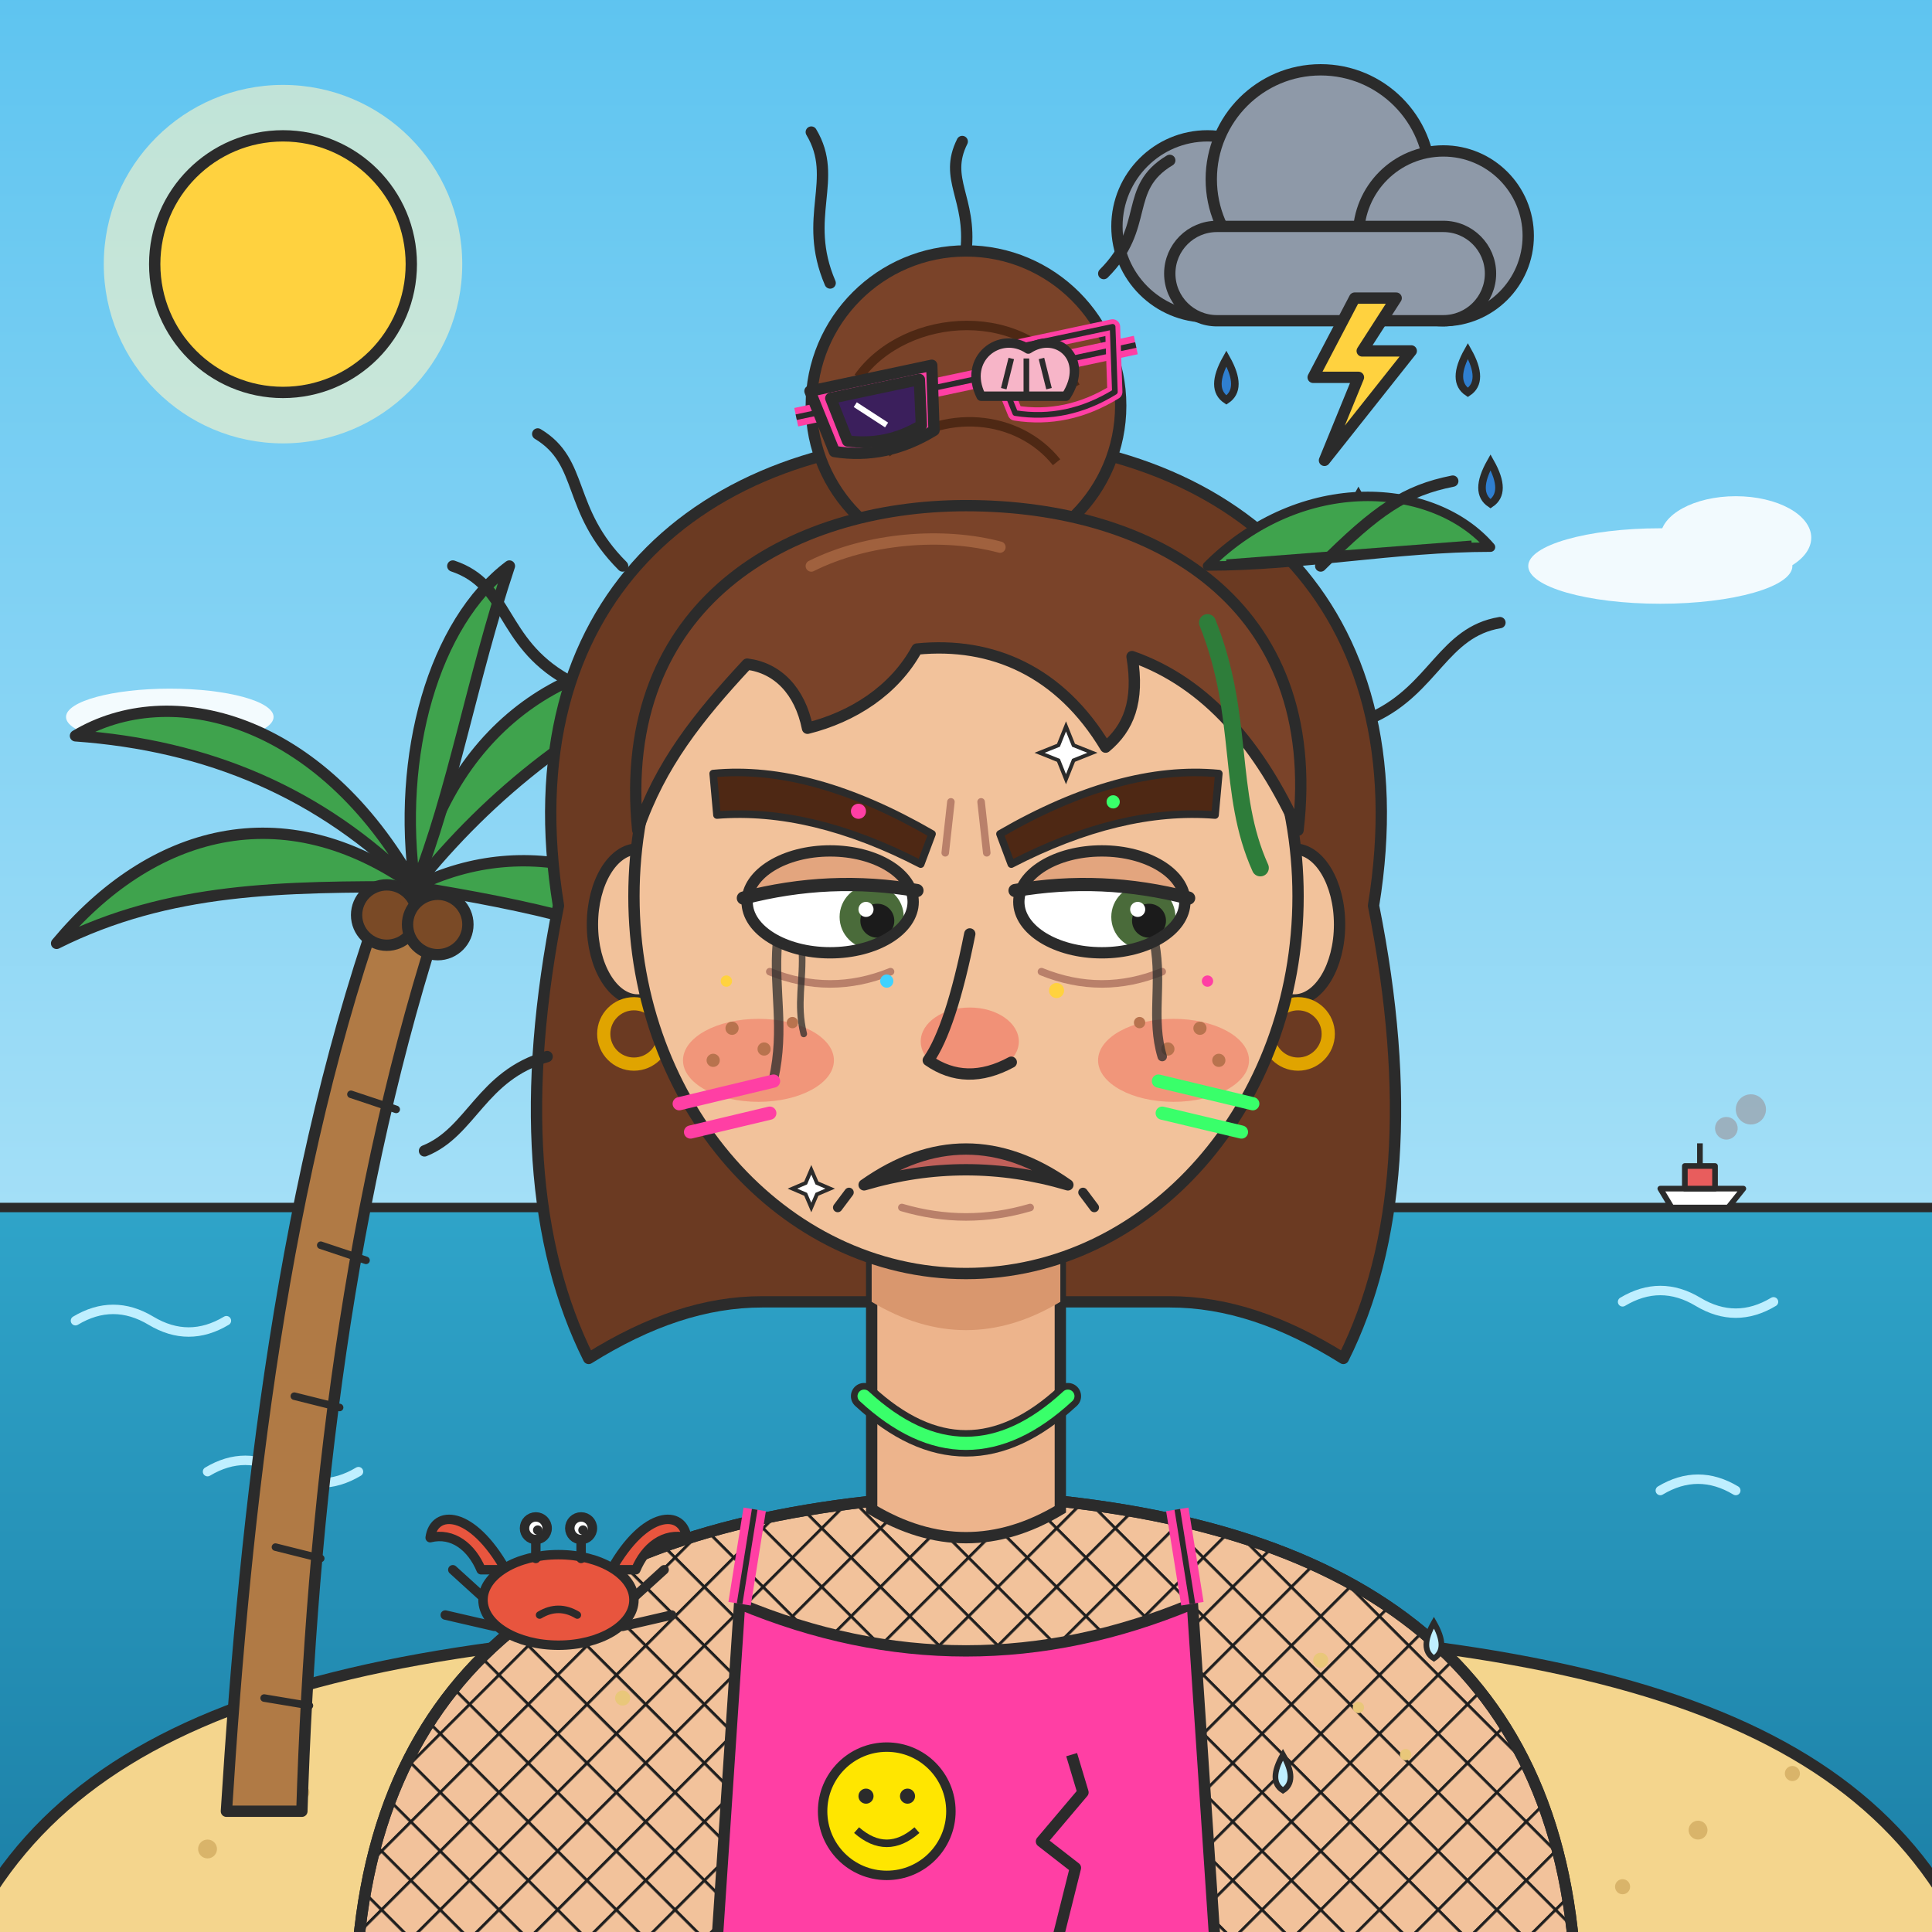
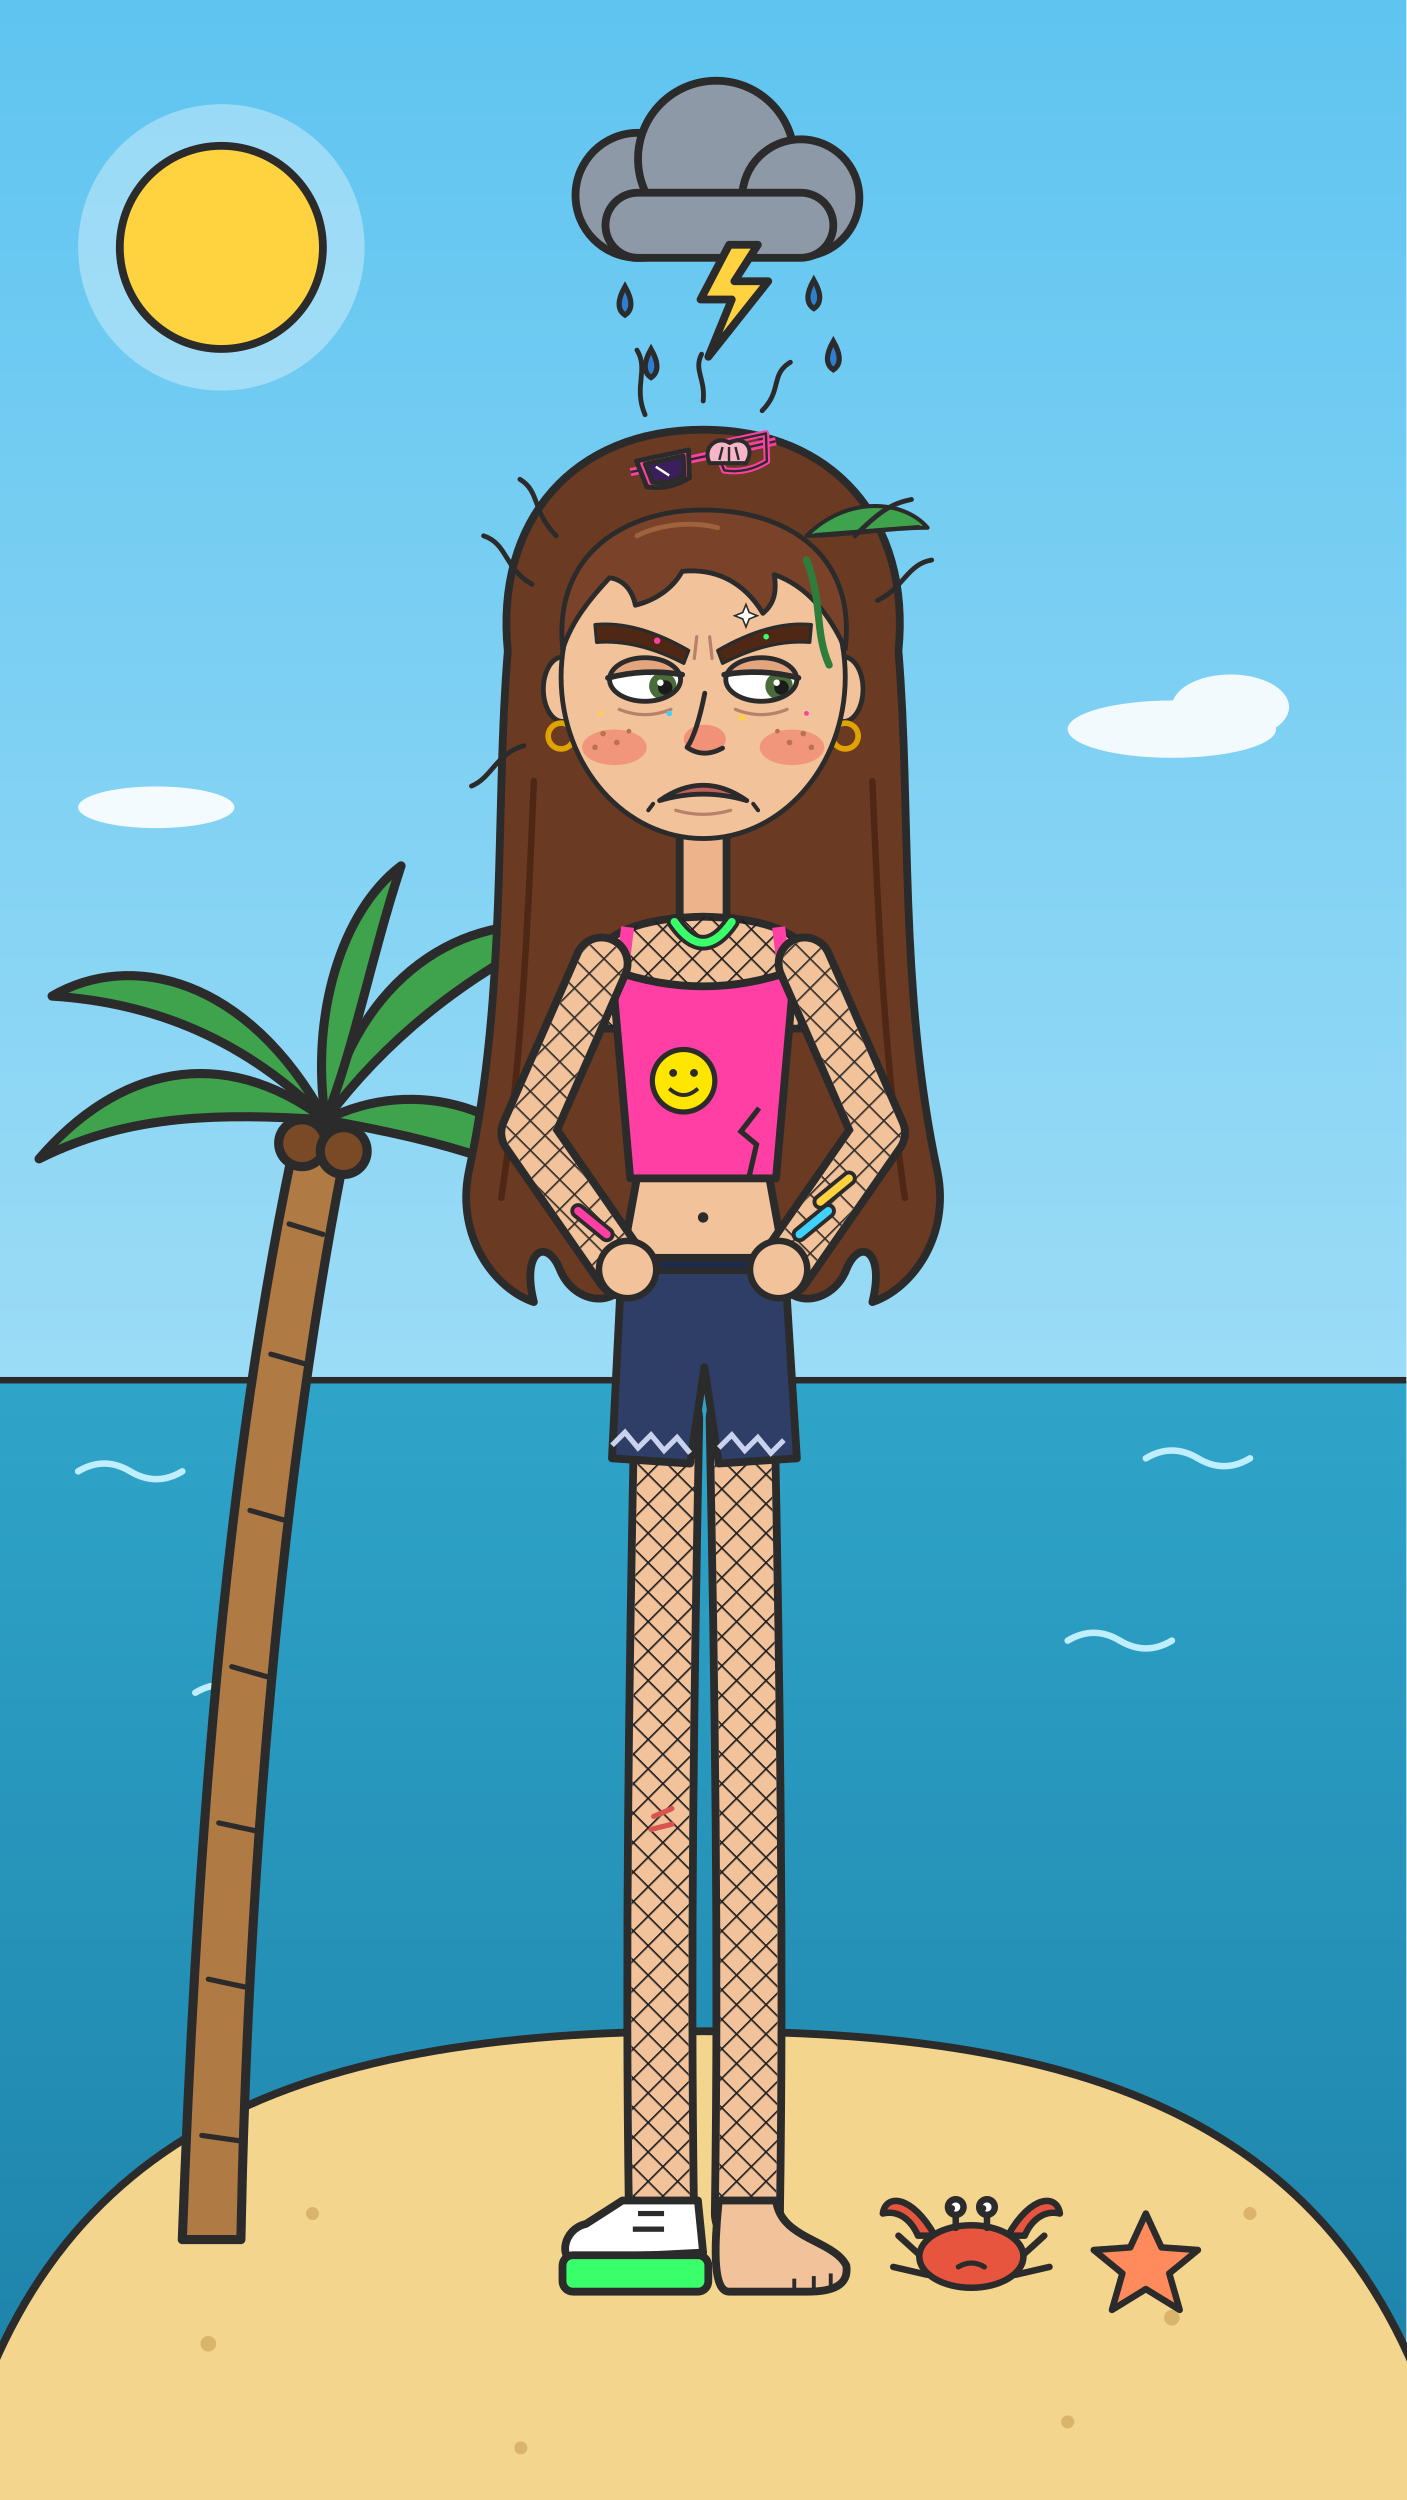
- <svg xmlns="http://www.w3.org/2000/svg" viewBox="0 0 1024 1024" width="1024" height="1024">
+ <svg xmlns="http://www.w3.org/2000/svg" viewBox="0 0 1080 1920" width="1080" height="1920">
  <defs>
    <clipPath id="eyeL">
      <ellipse cx="440" cy="478" rx="44" ry="27" />
    </clipPath>
    <clipPath id="eyeR">
      <ellipse cx="584" cy="478" rx="44" ry="27" />
    </clipPath>
    <radialGradient id="bg" cx="50%" cy="45%" r="60%">
      <stop offset="0" stop-color="#9ED9D2" />
      <stop offset="1" stop-color="#5FB3AA" />
    </radialGradient>
  </defs>
  <defs>
    <linearGradient id="sky" x1="0" y1="0" x2="0" y2="1">
      <stop offset="0" stop-color="#5EC4F0" />
      <stop offset="1" stop-color="#CDEFFB" />
    </linearGradient>
    <linearGradient id="sea" x1="0" y1="0" x2="0" y2="1">
      <stop offset="0" stop-color="#2FA4C9" />
      <stop offset="1" stop-color="#1C7FA6" />
    </linearGradient>
-   </defs>
-   <rect width="1024" height="1024" fill="url(#sky)" />
-   <circle cx="150" cy="140" r="95" fill="#FFF6C8" opacity="0.6" />
-   <circle cx="150" cy="140" r="68" fill="#FFD23F" stroke="#2B2B2B" stroke-width="6" />
-   <g fill="#FFFFFF" opacity="0.9">
-     <ellipse cx="880" cy="300" rx="70" ry="20" />
-     <ellipse cx="920" cy="285" rx="40" ry="22" />
-     <ellipse cx="90" cy="380" rx="55" ry="15" />
-   </g>
-   <rect x="0" y="640" width="1024" height="384" fill="url(#sea)" />
-   <path d="M0 640 H1024" stroke="#2B2B2B" stroke-width="5" />
-   <g fill="none" stroke="#BFEFFF" stroke-width="5" stroke-linecap="round">
-     <path d="M40 700 q20 -12 40 0 q20 12 40 0" />
-     <path d="M860 690 q20 -12 40 0 q20 12 40 0" />
-     <path d="M110 780 q20 -12 40 0 q20 12 40 0" />
-     <path d="M880 790 q20 -12 40 0" />
-   </g>
-   <g stroke="#2B2B2B" stroke-width="3" stroke-linejoin="round">
-     <path d="M880 630 h44 l-8 10 h-30 z" fill="#FFFFFF" />
-     <rect x="893" y="618" width="16" height="12" fill="#E85D5D" />
-     <path d="M901 618 v-12" />
-   </g>
-   <g fill="#9AA6B2" opacity="0.8">
-     <circle cx="915" cy="598" r="6" />
-     <circle cx="928" cy="588" r="8" />
-   </g>
-   <path d="M-20 1030 C40 900 200 860 512 860 C824 860 984 900 1044 1030 Z" fill="#F4D58D" stroke="#2B2B2B" stroke-width="6" />
-   <g fill="#D9B46A">
-     <circle cx="110" cy="980" r="5" />
-     <circle cx="160" cy="950" r="4" />
-     <circle cx="900" cy="970" r="5" />
-     <circle cx="860" cy="1000" r="4" />
-     <circle cx="950" cy="940" r="4" />
-   </g>
-   <g stroke="#2B2B2B" stroke-width="6" stroke-linejoin="round" stroke-linecap="round">
-     <path d="M120 960 C130 800 150 620 205 470 L235 480 C185 630 165 800 160 960 Z" fill="#B07A45" />
-     <path d="M140 900 l24 4 M146 820 l24 6 M156 740 l24 6 M170 660 l24 8 M186 580 l24 8" fill="none" stroke-width="4" />
-     <g fill="#3FA34D">
-       <path d="M220 470 C150 420 80 440 30 500 C90 470 150 470 220 470 Z" />
-       <path d="M220 470 C170 380 90 360 40 390 C110 395 170 420 220 470 Z" />
-       <path d="M220 470 C240 380 310 340 380 350 C310 380 260 420 220 470 Z" />
-       <path d="M220 470 C280 440 350 460 390 520 C330 490 280 480 220 470 Z" />
-       <path d="M220 470 C210 400 230 330 270 300 C250 360 240 420 220 470 Z" />
-     </g>
-     <circle cx="205" cy="485" r="16" fill="#7A4A26" />
-     <circle cx="232" cy="490" r="16" fill="#7A4A26" />
-   </g>
-   <g transform="translate(30 0)">
-     <g stroke="#2B2B2B" stroke-width="6" stroke-linejoin="round">
-       <g fill="#8E99A8">
-         <circle cx="610" cy="120" r="48" />
-         <circle cx="670" cy="95" r="58" />
-         <circle cx="735" cy="125" r="45" />
-         <rect x="590" y="120" width="170" height="50" rx="25" />
-       </g>
-       <path d="M592 140 h166" stroke="none" fill="none" />
-       <path d="M688 158 l-22 42 h24 l-18 44 l46 -58 h-26 l18 -28 z" fill="#FFD23F" />
-     </g>
-     <g fill="#2F7FD0" stroke="#2B2B2B" stroke-width="4">
-       <path d="M620 190 q-9 16 0 22 q9 -6 0 -22z" />
-       <path d="M748 186 q-9 16 0 22 q9 -6 0 -22z" />
-       <path d="M690 262 q-9 16 0 22 q9 -6 0 -22z" />
-       <path d="M760 245 q-9 16 0 22 q9 -6 0 -22z" />
-     </g>
-   </g>
-   <defs>
-     <pattern id="mesh" width="22" height="22" patternUnits="userSpaceOnUse" patternTransform="rotate(45)">
-       <rect width="22" height="22" fill="none" />
-       <path d="M0 0 H22 M0 0 V22" stroke="#1E1E1E" stroke-width="3" />
+     <pattern id="net" width="16" height="16" patternUnits="userSpaceOnUse" patternTransform="rotate(45)">
+       <path d="M0 0 H16 M0 0 V16" stroke="#1E1E1E" stroke-width="2.5" />
    </pattern>
  </defs>
+   <rect width="1080" height="1920" fill="url(#sky)" />
+   <circle cx="170" cy="190" r="110" fill="#FFFFFF" opacity="0.35" />
+   <circle cx="170" cy="190" r="78" fill="#FFD23F" stroke="#2B2B2B" stroke-width="6" />
+   <g fill="#FFFFFF" opacity="0.9">
+     <ellipse cx="900" cy="560" rx="80" ry="22" />
+     <ellipse cx="945" cy="543" rx="45" ry="25" />
+     <ellipse cx="120" cy="620" rx="60" ry="16" />
+   </g>
+   <rect x="0" y="1060" width="1080" height="860" fill="url(#sea)" />
+   <path d="M0 1060 H1080" stroke="#2B2B2B" stroke-width="5" />
+   <g fill="none" stroke="#BFEFFF" stroke-width="5" stroke-linecap="round">
+     <path d="M60 1130 q20 -12 40 0 q20 12 40 0" />
+     <path d="M880 1120 q20 -12 40 0 q20 12 40 0" />
+     <path d="M820 1260 q20 -12 40 0 q20 12 40 0" />
+     <path d="M150 1300 q20 -12 40 0" />
+   </g>
+   <path d="M-40 1930 C20 1640 220 1560 540 1560 C860 1560 1060 1640 1120 1930 Z" fill="#F4D58D" stroke="#2B2B2B" stroke-width="6" />
+   <g fill="#D9B46A">
+     <circle cx="160" cy="1800" r="6" />
+     <circle cx="240" cy="1700" r="5" />
+     <circle cx="900" cy="1780" r="6" />
+     <circle cx="820" cy="1860" r="5" />
+     <circle cx="960" cy="1700" r="5" />
+     <circle cx="400" cy="1880" r="5" />
+   </g>
+   <path d="M880 1700 l12 26 l28 2 l-22 18 l8 28 l-26 -16 l-26 16 l8 -28 l-22 -18 l28 -2 z" fill="#FF8A5C" stroke="#2B2B2B" stroke-width="5" stroke-linejoin="round" />
+   <g stroke="#2B2B2B" stroke-width="7" stroke-linejoin="round" stroke-linecap="round">
+     <path d="M140 1720 C150 1450 170 1130 230 860 L268 870 C215 1130 190 1450 185 1720 Z" fill="#B07A45" />
+     <path d="M155 1640 l28 4 M160 1520 l28 6 M168 1400 l28 6 M178 1280 l28 8 M192 1160 l28 8 M208 1040 l28 8 M222 940 l26 8" fill="none" stroke-width="4" />
+     <g fill="#3FA34D">
+       <path d="M250 860 C170 800 90 820 30 890 C100 855 170 855 250 860 Z" />
+       <path d="M250 860 C190 750 100 730 40 765 C120 770 190 800 250 860 Z" />
+       <path d="M250 860 C275 750 355 700 435 712 C355 750 295 800 250 860 Z" />
+       <path d="M250 860 C320 825 400 850 445 920 C375 885 320 873 250 860 Z" />
+       <path d="M250 860 C238 780 262 700 308 665 C285 735 272 805 250 860 Z" />
+     </g>
+     <circle cx="232" cy="878" r="18" fill="#7A4A26" />
+     <circle cx="264" cy="884" r="18" fill="#7A4A26" />
+   </g>
  <g stroke="#2B2B2B" stroke-width="6" stroke-linejoin="round">
-     <path d="M190 1030 C205 870 320 800 512 792 C704 800 819 870 834 1030 Z" fill="#F2C29B" />
-     <path d="M190 1030 C205 870 320 800 512 792 C704 800 819 870 834 1030 Z" fill="url(#mesh)" />
-     <path d="M380 1030 L392 850 Q512 900 632 850 L644 1030 Z" fill="#FF3FA4" />
-     <path d="M392 850 L400 800 M632 850 L624 800" fill="none" stroke="#FF3FA4" stroke-width="12" />
-     <path d="M392 850 L400 800 M632 850 L624 800" fill="none" stroke-width="3" />
-     <path d="M560 1030 l10 -40 l-18 -14 l22 -26 l-6 -20" fill="none" />
-     <circle cx="470" cy="960" r="34" fill="#FFE600" stroke-width="5" />
-     <circle cx="459" cy="952" r="4" fill="#2B2B2B" stroke="none" />
-     <circle cx="481" cy="952" r="4" fill="#2B2B2B" stroke="none" />
-     <path d="M454 970 q16 14 32 0" fill="none" stroke-width="4" />
-   </g>
-   <g fill="#E9C77A">
-     <circle cx="700" cy="880" r="4" />
-     <circle cx="720" cy="905" r="3" />
-     <circle cx="330" cy="900" r="4" />
-     <circle cx="745" cy="930" r="3" />
-   </g>
-   <g fill="#BFEFFF" stroke="#2B2B2B" stroke-width="3">
-     <path d="M760 860 q-8 14 0 19 q8 -5 0 -19z" />
-     <path d="M680 930 q-8 14 0 19 q8 -5 0 -19z" />
-   </g>
-   <g stroke="#2B2B2B" stroke-width="5" stroke-linejoin="round" stroke-linecap="round">
+     <g fill="#8E99A8">
+       <circle cx="490" cy="150" r="48" />
+       <circle cx="550" cy="122" r="60" />
+       <circle cx="615" cy="152" r="45" />
+       <rect x="465" y="148" width="175" height="50" rx="25" />
+     </g>
+     <path d="M560 188 l-22 42 h24 l-18 44 l46 -58 h-26 l18 -28 z" fill="#FFD23F" />
+   </g>
+   <g fill="#2F7FD0" stroke="#2B2B2B" stroke-width="4">
+     <path d="M480 220 q-9 16 0 22 q9 -6 0 -22z" />
+     <path d="M625 215 q-9 16 0 22 q9 -6 0 -22z" />
+     <path d="M500 268 q-9 16 0 22 q9 -6 0 -22z" />
+     <path d="M640 262 q-9 16 0 22 q9 -6 0 -22z" />
+   </g>
+   <path d="M540 330 C640 330 700 400 690 500 C700 620 690 760 720 900 C730 950 700 990 670 1000 C680 960 660 950 650 975 C640 1000 610 1005 600 985 L480 985 C470 1005 440 1000 430 975 C420 950 400 960 410 1000 C380 990 350 950 360 900 C390 760 380 620 390 500 C380 400 440 330 540 330 Z" fill="#6B3A22" stroke="#2B2B2B" stroke-width="6" stroke-linejoin="round" />
+   <g fill="none" stroke="#4E2814" stroke-width="5" stroke-linecap="round">
+     <path d="M410 600 C405 720 400 820 385 920" />
+     <path d="M670 600 C675 720 680 820 695 920" />
+   </g>
+   <path d="M512 1090 C508 1300 505 1500 508 1700" fill="none" stroke="#2B2B2B" stroke-width="56" stroke-linecap="round" stroke-linejoin="round" />
+   <path d="M512 1090 C508 1300 505 1500 508 1700" fill="none" stroke="#F2C29B" stroke-width="44" stroke-linecap="round" stroke-linejoin="round" />
+   <path d="M570 1090 C574 1300 577 1500 574 1700" fill="none" stroke="#2B2B2B" stroke-width="56" stroke-linecap="round" stroke-linejoin="round" />
+   <path d="M570 1090 C574 1300 577 1500 574 1700" fill="none" stroke="#F2C29B" stroke-width="44" stroke-linecap="round" stroke-linejoin="round" />
+   <path d="M490 1090 C486 1300 483 1500 486 1700 L530 1700 C527 1500 530 1300 534 1090 Z M548 1090 C552 1300 555 1500 552 1700 L596 1700 C599 1500 596 1300 592 1090 Z" fill="url(#net)" />
+   <path d="M502 1395 l14 -6 M500 1405 l16 -4" stroke="#D9534F" stroke-width="4" stroke-linecap="round" />
+   <g stroke="#2B2B2B" stroke-width="6" stroke-linejoin="round">
+     <path d="M478 1690 L536 1690 L540 1730 L440 1735 C430 1735 432 1712 450 1708 Z" fill="#FFFFFF" />
+     <rect x="432" y="1732" width="112" height="28" rx="8" fill="#39FF6A" />
+     <path d="M490 1700 l20 0 M486 1712 l24 0" fill="none" stroke-width="4" />
+   </g>
+   <g stroke="#2B2B2B" stroke-width="6" stroke-linejoin="round">
+     <path d="M552 1690 L596 1690 C600 1720 640 1720 650 1740 C652 1755 640 1760 620 1760 L560 1760 C548 1760 548 1730 552 1690 Z" fill="#F2C29B" />
+     <path d="M610 1760 v-10 M625 1760 v-12 M638 1758 v-12" fill="none" stroke-width="3" />
+   </g>
+   <path d="M478 960 L602 960 L612 1120 L552 1124 L541 1050 L530 1124 L470 1120 Z" fill="#2F3E67" stroke="#2B2B2B" stroke-width="6" stroke-linejoin="round" />
+   <path d="M470 1110 l10 -10 l10 12 l10 -10 l10 12 l10 -10 l10 12 M552 1112 l10 -10 l10 12 l10 -10 l10 12 l10 -10" fill="none" stroke="#C9D3EE" stroke-width="4" />
+   <rect x="478" y="960" width="124" height="16" fill="#1E2A4A" stroke="#2B2B2B" stroke-width="5" />
+   <path d="M490 900 L590 900 L602 966 L478 966 Z" fill="#F2C29B" stroke="#2B2B2B" stroke-width="6" stroke-linejoin="round" />
+   <circle cx="540" cy="935" r="4" fill="#2B2B2B" />
+   <path d="M522 620 L522 715 L558 715 L558 620 Z" fill="#EDB48C" stroke="#2B2B2B" stroke-width="6" />
+   <path d="M455 735 C470 712 500 705 540 704 C580 705 610 712 625 735 L615 790 L465 790 Z" fill="#F2C29B" stroke="#2B2B2B" stroke-width="6" stroke-linejoin="round" />
+   <path d="M455 735 C470 712 500 705 540 704 C580 705 610 712 625 735 L615 790 L465 790 Z" fill="url(#net)" />
+   <path d="M470 745 Q540 770 610 745 L596 905 L484 905 Z" fill="#FF3FA4" stroke="#2B2B2B" stroke-width="6" stroke-linejoin="round" />
+   <path d="M478 745 L482 712 M602 745 L598 712" stroke="#FF3FA4" stroke-width="10" />
+   <circle cx="525" cy="830" r="24" fill="#FFE600" stroke="#2B2B2B" stroke-width="4" />
+   <circle cx="517" cy="824" r="3" fill="#2B2B2B" />
+   <circle cx="533" cy="824" r="3" fill="#2B2B2B" />
+   <path d="M514 836 q11 10 22 0" fill="none" stroke="#2B2B2B" stroke-width="3" />
+   <path d="M575 905 l6 -26 l-12 -10 l14 -18" fill="none" stroke="#2B2B2B" stroke-width="4" />
+   <path d="M518 708 Q540 740 562 708" fill="none" stroke="#2B2B2B" stroke-width="12" stroke-linecap="round" />
+   <path d="M518 708 Q540 740 562 708" fill="none" stroke="#39FF6A" stroke-width="6" stroke-linecap="round" />
+   <path d="M462 740 L405 870 L478 975" fill="none" stroke="#2B2B2B" stroke-width="46" stroke-linecap="round" stroke-linejoin="round" />
+   <path d="M462 740 L405 870 L478 975" fill="none" stroke="#F2C29B" stroke-width="34" stroke-linecap="round" stroke-linejoin="round" />
+   <path d="M618 740 L675 870 L602 975" fill="none" stroke="#2B2B2B" stroke-width="46" stroke-linecap="round" stroke-linejoin="round" />
+   <path d="M618 740 L675 870 L602 975" fill="none" stroke="#F2C29B" stroke-width="34" stroke-linecap="round" stroke-linejoin="round" />
+   <path d="M462 740 L405 870 L478 975 M618 740 L675 870 L602 975" fill="none" stroke="url(#net)" stroke-width="34" stroke-linecap="round" stroke-linejoin="round" opacity="0.9" />
+   <g stroke="#2B2B2B" stroke-width="5">
+     <circle cx="482" cy="975" r="22" fill="#F2C29B" />
+     <circle cx="598" cy="975" r="22" fill="#F2C29B" />
+   </g>
+   <g stroke-linecap="round">
+     <path d="M444 930 l22 18" stroke="#2B2B2B" stroke-width="12" />
+     <path d="M444 930 l22 18" stroke="#FF3FA4" stroke-width="6" />
+     <path d="M636 930 l-22 18" stroke="#2B2B2B" stroke-width="12" />
+     <path d="M636 930 l-22 18" stroke="#3FD2FF" stroke-width="6" />
+     <path d="M652 905 l-22 18" stroke="#2B2B2B" stroke-width="12" />
+     <path d="M652 905 l-22 18" stroke="#FFD23F" stroke-width="6" />
+   </g>
+   <g transform="translate(222.6 225.5) scale(0.62)">
+     <g stroke="#2B2B2B" stroke-width="6" stroke-linejoin="round" transform="translate(0 -48) rotate(-12 512 250)">
+       <path d="M420 250 h184" fill="none" stroke="#FF3FA4" stroke-width="10" />
+       <path d="M420 250 h184" fill="none" stroke-width="3" />
+       <path d="M430 238 h66 l-6 34 q-28 10 -54 0 z" fill="#FF3FA4" />
+       <path d="M440 244 h48 l-4 24 q-20 7 -40 0 z" fill="#3B1F5C" />
+       <path d="M528 238 h66 l-6 34 q-28 10 -54 0 z" fill="none" stroke="#FF3FA4" stroke-width="8" />
+       <path d="M528 238 h66 l-6 34 q-28 10 -54 0 z" fill="none" stroke-width="3" />
+       <path d="M452 250 l14 14" stroke="#FFFFFF" stroke-width="3" />
+     </g>
+     <g fill="none" stroke="#2B2B2B" stroke-width="6" stroke-linecap="round">
+       <path d="M440 150 C425 115 445 95 430 70" />
+       <path d="M585 145 C610 120 595 100 620 85" />
+       <path d="M300 360 C265 340 270 310 240 300" />
+       <path d="M728 380 C760 365 765 335 795 330" />
+       <path d="M512 133 C515 105 500 95 510 75" />
+     </g>
+     <g stroke="#2B2B2B" stroke-width="5" stroke-linejoin="round">
+       <path d="M640 300 C690 250 760 255 790 290 C740 290 690 300 640 300 Z" fill="#3FA34D" />
+       <path d="M650 298 L780 288" fill="none" stroke-width="3" />
+       <g transform="translate(160 -110)">
+         <path d="M360 320 C350 300 370 285 385 295 C400 285 418 300 405 320 Z" fill="#F7B5C8" />
+         <path d="M372 316 l4 -16 M384 318 l0 -18 M396 316 l-4 -16" fill="none" stroke-width="3" />
+       </g>
+     </g>
+     <g fill="none" stroke="#2B2B2B" stroke-width="6" stroke-linecap="round">
+       <path d="M330 300 C300 270 310 245 285 230" />
+       <path d="M700 300 C730 270 745 260 770 255" />
+       <path d="M290 560 C255 570 250 600 225 610" />
+     </g>
+     <g stroke="#2B2B2B" stroke-width="6">
+       <ellipse cx="338" cy="490" rx="24" ry="40" fill="#F2C29B" />
+       <ellipse cx="686" cy="490" rx="24" ry="40" fill="#F2C29B" />
+       <circle cx="336" cy="548" r="16" fill="none" stroke="#E0A400" stroke-width="7" />
+       <circle cx="688" cy="548" r="16" fill="none" stroke="#E0A400" stroke-width="7" />
+     </g>
+     <ellipse cx="512" cy="475" rx="176" ry="200" fill="#F2C29B" stroke="#2B2B2B" stroke-width="6" />
+     <ellipse cx="402" cy="562" rx="40" ry="22" fill="#F06A5A" opacity="0.5" />
+     <ellipse cx="622" cy="562" rx="40" ry="22" fill="#F06A5A" opacity="0.5" />
+     <g fill="#B8734E">
+       <circle cx="388" cy="545" r="3.5" />
+       <circle cx="405" cy="556" r="3.5" />
+       <circle cx="378" cy="562" r="3.5" />
+       <circle cx="420" cy="542" r="3" />
+       <circle cx="636" cy="545" r="3.5" />
+       <circle cx="619" cy="556" r="3.5" />
+       <circle cx="646" cy="562" r="3.5" />
+       <circle cx="604" cy="542" r="3" />
+     </g>
+     <g>
+       <ellipse cx="440" cy="478" rx="44" ry="27" fill="#FFFFFF" />
+       <g clip-path="url(#eyeL)">
+         <circle cx="462" cy="486" r="17" fill="#4A6B3A" />
+         <circle cx="465" cy="488" r="9" fill="#1B1B1B" />
+         <circle cx="459" cy="482" r="4" fill="#FFFFFF" />
+         <path d="M390 440 L490 440 L490 474 Q440 466 390 478 Z" fill="#E3A57E" />
+       </g>
+       <ellipse cx="440" cy="478" rx="44" ry="27" fill="none" stroke="#2B2B2B" stroke-width="6" />
+       <path d="M394 476 Q440 464 486 472" fill="none" stroke="#2B2B2B" stroke-width="7" stroke-linecap="round" />
+       <ellipse cx="584" cy="478" rx="44" ry="27" fill="#FFFFFF" />
+       <g clip-path="url(#eyeR)">
+         <circle cx="606" cy="486" r="17" fill="#4A6B3A" />
+         <circle cx="609" cy="488" r="9" fill="#1B1B1B" />
+         <circle cx="603" cy="482" r="4" fill="#FFFFFF" />
+         <path d="M534 440 L634 440 L634 478 Q584 466 534 474 Z" fill="#E3A57E" />
+       </g>
+       <ellipse cx="584" cy="478" rx="44" ry="27" fill="none" stroke="#2B2B2B" stroke-width="6" />
+       <path d="M538 472 Q584 464 630 476" fill="none" stroke="#2B2B2B" stroke-width="7" stroke-linecap="round" />
+     </g>
+     <g fill="none" stroke="#B9806A" stroke-width="4" stroke-linecap="round">
+       <path d="M408 515 Q440 528 472 515" />
+       <path d="M552 515 Q584 528 616 515" />
+     </g>
+     <g fill="#4E2814" stroke="#2B2B2B" stroke-width="4" stroke-linejoin="round">
+       <path d="M378 410 Q430 405 494 442 L488 458 Q430 428 380 432 Z" />
+       <path d="M646 410 Q594 405 530 442 L536 458 Q594 428 644 432 Z" />
+     </g>
+     <g fill="none" stroke="#B9806A" stroke-width="4" stroke-linecap="round">
+       <path d="M504 425 L501 452" />
+       <path d="M520 425 L523 452" />
+     </g>
+     <path d="M338 440 C326 320 418 268 512 268 C612 268 702 320 688 440 C668 396 640 362 600 348 C604 372 598 386 586 396 C562 356 526 340 486 344 C474 366 452 380 428 386 C424 366 412 354 396 352 C370 380 350 405 338 440 Z" fill="#7A4329" stroke="#2B2B2B" stroke-width="6" stroke-linejoin="round" />
+     <path d="M430 300 C460 285 500 282 530 290" fill="none" stroke="#A0613E" stroke-width="6" stroke-linecap="round" />
+     <ellipse cx="514" cy="552" rx="26" ry="18" fill="#F06A5A" opacity="0.55" />
+     <path d="M514 495 Q504 545 492 562 Q512 576 536 563" fill="none" stroke="#2B2B2B" stroke-width="6" stroke-linecap="round" stroke-linejoin="round" />
+     <path d="M458 628 Q512 590 566 628 Q512 612 458 628 Z" fill="#C0605A" stroke="#2B2B2B" stroke-width="6" stroke-linejoin="round" />
+     <path d="M478 640 Q512 650 546 640" fill="none" stroke="#B9806A" stroke-width="4" stroke-linecap="round" />
+     <path d="M450 632 l-6 8 M574 632 l6 8" stroke="#2B2B2B" stroke-width="5" stroke-linecap="round" />
+     <g>
+       <circle cx="455" cy="430" r="4" fill="#FF3FA4" />
+       <circle cx="470" cy="520" r="3.5" fill="#3FD2FF" />
+       <circle cx="560" cy="525" r="4" fill="#FFD23F" />
+       <circle cx="590" cy="425" r="3.5" fill="#39FF6A" />
+       <circle cx="640" cy="520" r="3" fill="#FF3FA4" />
+       <circle cx="385" cy="520" r="3" fill="#FFD23F" />
+       <path d="M565 385 l4 10 l10 4 l-10 4 l-4 10 l-4 -10 l-10 -4 l10 -4 z" fill="#FFFFFF" stroke="#2B2B2B" stroke-width="2" />
+     </g>
+     <path d="M640 330 C660 380 650 420 668 460" fill="none" stroke="#2E7D3A" stroke-width="9" stroke-linecap="round" />
+   </g>
+   <g transform="translate(450 885)" stroke="#2B2B2B" stroke-width="5" stroke-linejoin="round" stroke-linecap="round">
    <path d="M262 852 l-22 -20 M262 862 l-26 -6 M330 852 l22 -20 M330 862 l26 -6" fill="none" />
    <path d="M268 832 C250 800 230 800 228 815 C240 812 250 820 255 832 Z" fill="#E8553E" />
    <path d="M324 832 C342 800 362 800 364 815 C352 812 342 820 337 832 Z" fill="#E8553E" />
    <ellipse cx="296" cy="848" rx="40" ry="24" fill="#E8553E" />
    <path d="M284 826 v-14 M308 826 v-14" fill="none" />
    <circle cx="284" cy="810" r="6" fill="#FFFFFF" />
    <circle cx="308" cy="810" r="6" fill="#FFFFFF" />
-     <circle cx="285" cy="811" r="2.5" fill="#2B2B2B" stroke="none" />
-     <circle cx="309" cy="811" r="2.5" fill="#2B2B2B" stroke="none" />
+     <circle cx="281" cy="811" r="2.5" fill="#2B2B2B" stroke="none" />
+     <circle cx="305" cy="811" r="2.5" fill="#2B2B2B" stroke="none" />
    <path d="M286 856 q10 -6 20 0" fill="none" stroke-width="4" />
  </g>
-   <path d="M296 480 C270 320 370 232 512 232 C654 232 754 320 728 480 C748 580 742 660 712 720 C680 700 650 690 620 690 L404 690 C374 690 344 700 312 720 C282 660 276 580 296 480 Z" fill="#6B3A22" stroke="#2B2B2B" stroke-width="6" stroke-linejoin="round" />
-   <g stroke="#2B2B2B" stroke-width="6" stroke-linejoin="round">
-     <circle cx="512" cy="215" r="82" fill="#7A4329" />
-     <path d="M455 200 C480 165 545 160 570 205 M470 240 C500 215 540 220 560 245" fill="none" stroke="#4E2814" stroke-width="5" />
-   </g>
-   <g stroke="#2B2B2B" stroke-width="6" stroke-linejoin="round" transform="translate(0 -48) rotate(-12 512 250)">
-     <path d="M420 250 h184" fill="none" stroke="#FF3FA4" stroke-width="10" />
-     <path d="M420 250 h184" fill="none" stroke-width="3" />
-     <path d="M430 238 h66 l-6 34 q-28 10 -54 0 z" fill="#FF3FA4" />
-     <path d="M440 244 h48 l-4 24 q-20 7 -40 0 z" fill="#3B1F5C" />
-     <path d="M528 238 h66 l-6 34 q-28 10 -54 0 z" fill="none" stroke="#FF3FA4" stroke-width="8" />
-     <path d="M528 238 h66 l-6 34 q-28 10 -54 0 z" fill="none" stroke-width="3" />
-     <path d="M452 250 l14 14" stroke="#FFFFFF" stroke-width="3" />
-   </g>
-   <g fill="none" stroke="#2B2B2B" stroke-width="6" stroke-linecap="round">
-     <path d="M440 150 C425 115 445 95 430 70" />
-     <path d="M585 145 C610 120 595 100 620 85" />
-     <path d="M300 360 C265 340 270 310 240 300" />
-     <path d="M728 380 C760 365 765 335 795 330" />
-     <path d="M512 133 C515 105 500 95 510 75" />
-   </g>
-   <g stroke="#2B2B2B" stroke-width="5" stroke-linejoin="round">
-     <path d="M640 300 C690 250 760 255 790 290 C740 290 690 300 640 300 Z" fill="#3FA34D" />
-     <path d="M650 298 L780 288" fill="none" stroke-width="3" />
-     <g transform="translate(160 -110)">
-       <path d="M360 320 C350 300 370 285 385 295 C400 285 418 300 405 320 Z" fill="#F7B5C8" />
-       <path d="M372 316 l4 -16 M384 318 l0 -18 M396 316 l-4 -16" fill="none" stroke-width="3" />
-     </g>
-   </g>
-   <g fill="none" stroke="#2B2B2B" stroke-width="6" stroke-linecap="round">
-     <path d="M330 300 C300 270 310 245 285 230" />
-     <path d="M700 300 C730 270 745 260 770 255" />
-     <path d="M290 560 C255 570 250 600 225 610" />
-   </g>
-   <path d="M462 630 L462 800 Q512 830 562 800 L562 630 Z" fill="#EDB48C" stroke="#2B2B2B" stroke-width="6" />
-   <path d="M462 690 Q512 720 562 690 L562 660 L462 660 Z" fill="#D9976E" />
-   <path d="M458 740 Q512 790 566 740" fill="none" stroke="#2B2B2B" stroke-width="14" stroke-linecap="round" />
-   <path d="M458 740 Q512 790 566 740" fill="none" stroke="#39FF6A" stroke-width="7" stroke-linecap="round" />
-   <g stroke="#2B2B2B" stroke-width="6">
-     <ellipse cx="338" cy="490" rx="24" ry="40" fill="#F2C29B" />
-     <ellipse cx="686" cy="490" rx="24" ry="40" fill="#F2C29B" />
-     <circle cx="336" cy="548" r="16" fill="none" stroke="#E0A400" stroke-width="7" />
-     <circle cx="688" cy="548" r="16" fill="none" stroke="#E0A400" stroke-width="7" />
-   </g>
-   <ellipse cx="512" cy="475" rx="176" ry="200" fill="#F2C29B" stroke="#2B2B2B" stroke-width="6" />
-   <ellipse cx="402" cy="562" rx="40" ry="22" fill="#F06A5A" opacity="0.5" />
-   <ellipse cx="622" cy="562" rx="40" ry="22" fill="#F06A5A" opacity="0.5" />
-   <g fill="#B8734E">
-     <circle cx="388" cy="545" r="3.5" />
-     <circle cx="405" cy="556" r="3.5" />
-     <circle cx="378" cy="562" r="3.5" />
-     <circle cx="420" cy="542" r="3" />
-     <circle cx="636" cy="545" r="3.5" />
-     <circle cx="619" cy="556" r="3.5" />
-     <circle cx="646" cy="562" r="3.5" />
-     <circle cx="604" cy="542" r="3" />
-   </g>
-   <g>
-     <ellipse cx="440" cy="478" rx="44" ry="27" fill="#FFFFFF" />
-     <g clip-path="url(#eyeL)">
-       <circle cx="462" cy="486" r="17" fill="#4A6B3A" />
-       <circle cx="465" cy="488" r="9" fill="#1B1B1B" />
-       <circle cx="459" cy="482" r="4" fill="#FFFFFF" />
-       <path d="M390 440 L490 440 L490 474 Q440 466 390 478 Z" fill="#E3A57E" />
-     </g>
-     <ellipse cx="440" cy="478" rx="44" ry="27" fill="none" stroke="#2B2B2B" stroke-width="6" />
-     <path d="M394 476 Q440 464 486 472" fill="none" stroke="#2B2B2B" stroke-width="7" stroke-linecap="round" />
-     <ellipse cx="584" cy="478" rx="44" ry="27" fill="#FFFFFF" />
-     <g clip-path="url(#eyeR)">
-       <circle cx="606" cy="486" r="17" fill="#4A6B3A" />
-       <circle cx="609" cy="488" r="9" fill="#1B1B1B" />
-       <circle cx="603" cy="482" r="4" fill="#FFFFFF" />
-       <path d="M534 440 L634 440 L634 478 Q584 466 534 474 Z" fill="#E3A57E" />
-     </g>
-     <ellipse cx="584" cy="478" rx="44" ry="27" fill="none" stroke="#2B2B2B" stroke-width="6" />
-     <path d="M538 472 Q584 464 630 476" fill="none" stroke="#2B2B2B" stroke-width="7" stroke-linecap="round" />
-   </g>
-   <g fill="none" stroke="#B9806A" stroke-width="4" stroke-linecap="round">
-     <path d="M408 515 Q440 528 472 515" />
-     <path d="M552 515 Q584 528 616 515" />
-   </g>
-   <g fill="#4E2814" stroke="#2B2B2B" stroke-width="4" stroke-linejoin="round">
-     <path d="M378 410 Q430 405 494 442 L488 458 Q430 428 380 432 Z" />
-     <path d="M646 410 Q594 405 530 442 L536 458 Q594 428 644 432 Z" />
-   </g>
-   <g fill="none" stroke="#B9806A" stroke-width="4" stroke-linecap="round">
-     <path d="M504 425 L501 452" />
-     <path d="M520 425 L523 452" />
-   </g>
-   <path d="M338 440 C326 320 418 268 512 268 C612 268 702 320 688 440 C668 396 640 362 600 348 C604 372 598 386 586 396 C562 356 526 340 486 344 C474 366 452 380 428 386 C424 366 412 354 396 352 C370 380 350 405 338 440 Z" fill="#7A4329" stroke="#2B2B2B" stroke-width="6" stroke-linejoin="round" />
-   <path d="M430 300 C460 285 500 282 530 290" fill="none" stroke="#A0613E" stroke-width="6" stroke-linecap="round" />
-   <ellipse cx="514" cy="552" rx="26" ry="18" fill="#F06A5A" opacity="0.55" />
-   <path d="M514 495 Q504 545 492 562 Q512 576 536 563" fill="none" stroke="#2B2B2B" stroke-width="6" stroke-linecap="round" stroke-linejoin="round" />
-   <path d="M458 628 Q512 590 566 628 Q512 612 458 628 Z" fill="#C0605A" stroke="#2B2B2B" stroke-width="6" stroke-linejoin="round" />
-   <path d="M478 640 Q512 650 546 640" fill="none" stroke="#B9806A" stroke-width="4" stroke-linecap="round" />
-   <path d="M450 632 l-6 8 M574 632 l6 8" stroke="#2B2B2B" stroke-width="5" stroke-linecap="round" />
-   <g fill="none" stroke="#2B2B2B" stroke-linecap="round" opacity="0.75">
-     <path d="M412 500 C410 525 416 545 410 572" stroke-width="5" />
-     <path d="M425 503 C426 520 422 532 426 548" stroke-width="3.5" />
-     <path d="M612 500 C616 522 610 540 616 560" stroke-width="5" />
-   </g>
-   <g stroke="#2B2B2B" stroke-width="3" stroke-linecap="round">
-     <path d="M360 585 l50 -12 M366 600 l42 -10" stroke="#FF3FA4" stroke-width="7" />
-     <path d="M664 585 l-50 -12 M658 600 l-42 -10" stroke="#39FF6A" stroke-width="7" />
-   </g>
-   <g>
-     <circle cx="455" cy="430" r="4" fill="#FF3FA4" />
-     <circle cx="470" cy="520" r="3.5" fill="#3FD2FF" />
-     <circle cx="560" cy="525" r="4" fill="#FFD23F" />
-     <circle cx="590" cy="425" r="3.5" fill="#39FF6A" />
-     <circle cx="640" cy="520" r="3" fill="#FF3FA4" />
-     <circle cx="385" cy="520" r="3" fill="#FFD23F" />
-     <path d="M565 385 l4 10 l10 4 l-10 4 l-4 10 l-4 -10 l-10 -4 l10 -4 z" fill="#FFFFFF" stroke="#2B2B2B" stroke-width="2" />
-     <path d="M430 620 l3 7 l7 3 l-7 3 l-3 7 l-3 -7 l-7 -3 l7 -3 z" fill="#FFFFFF" stroke="#2B2B2B" stroke-width="2" />
-   </g>
-   <path d="M640 330 C660 380 650 420 668 460" fill="none" stroke="#2E7D3A" stroke-width="9" stroke-linecap="round" />
</svg>
